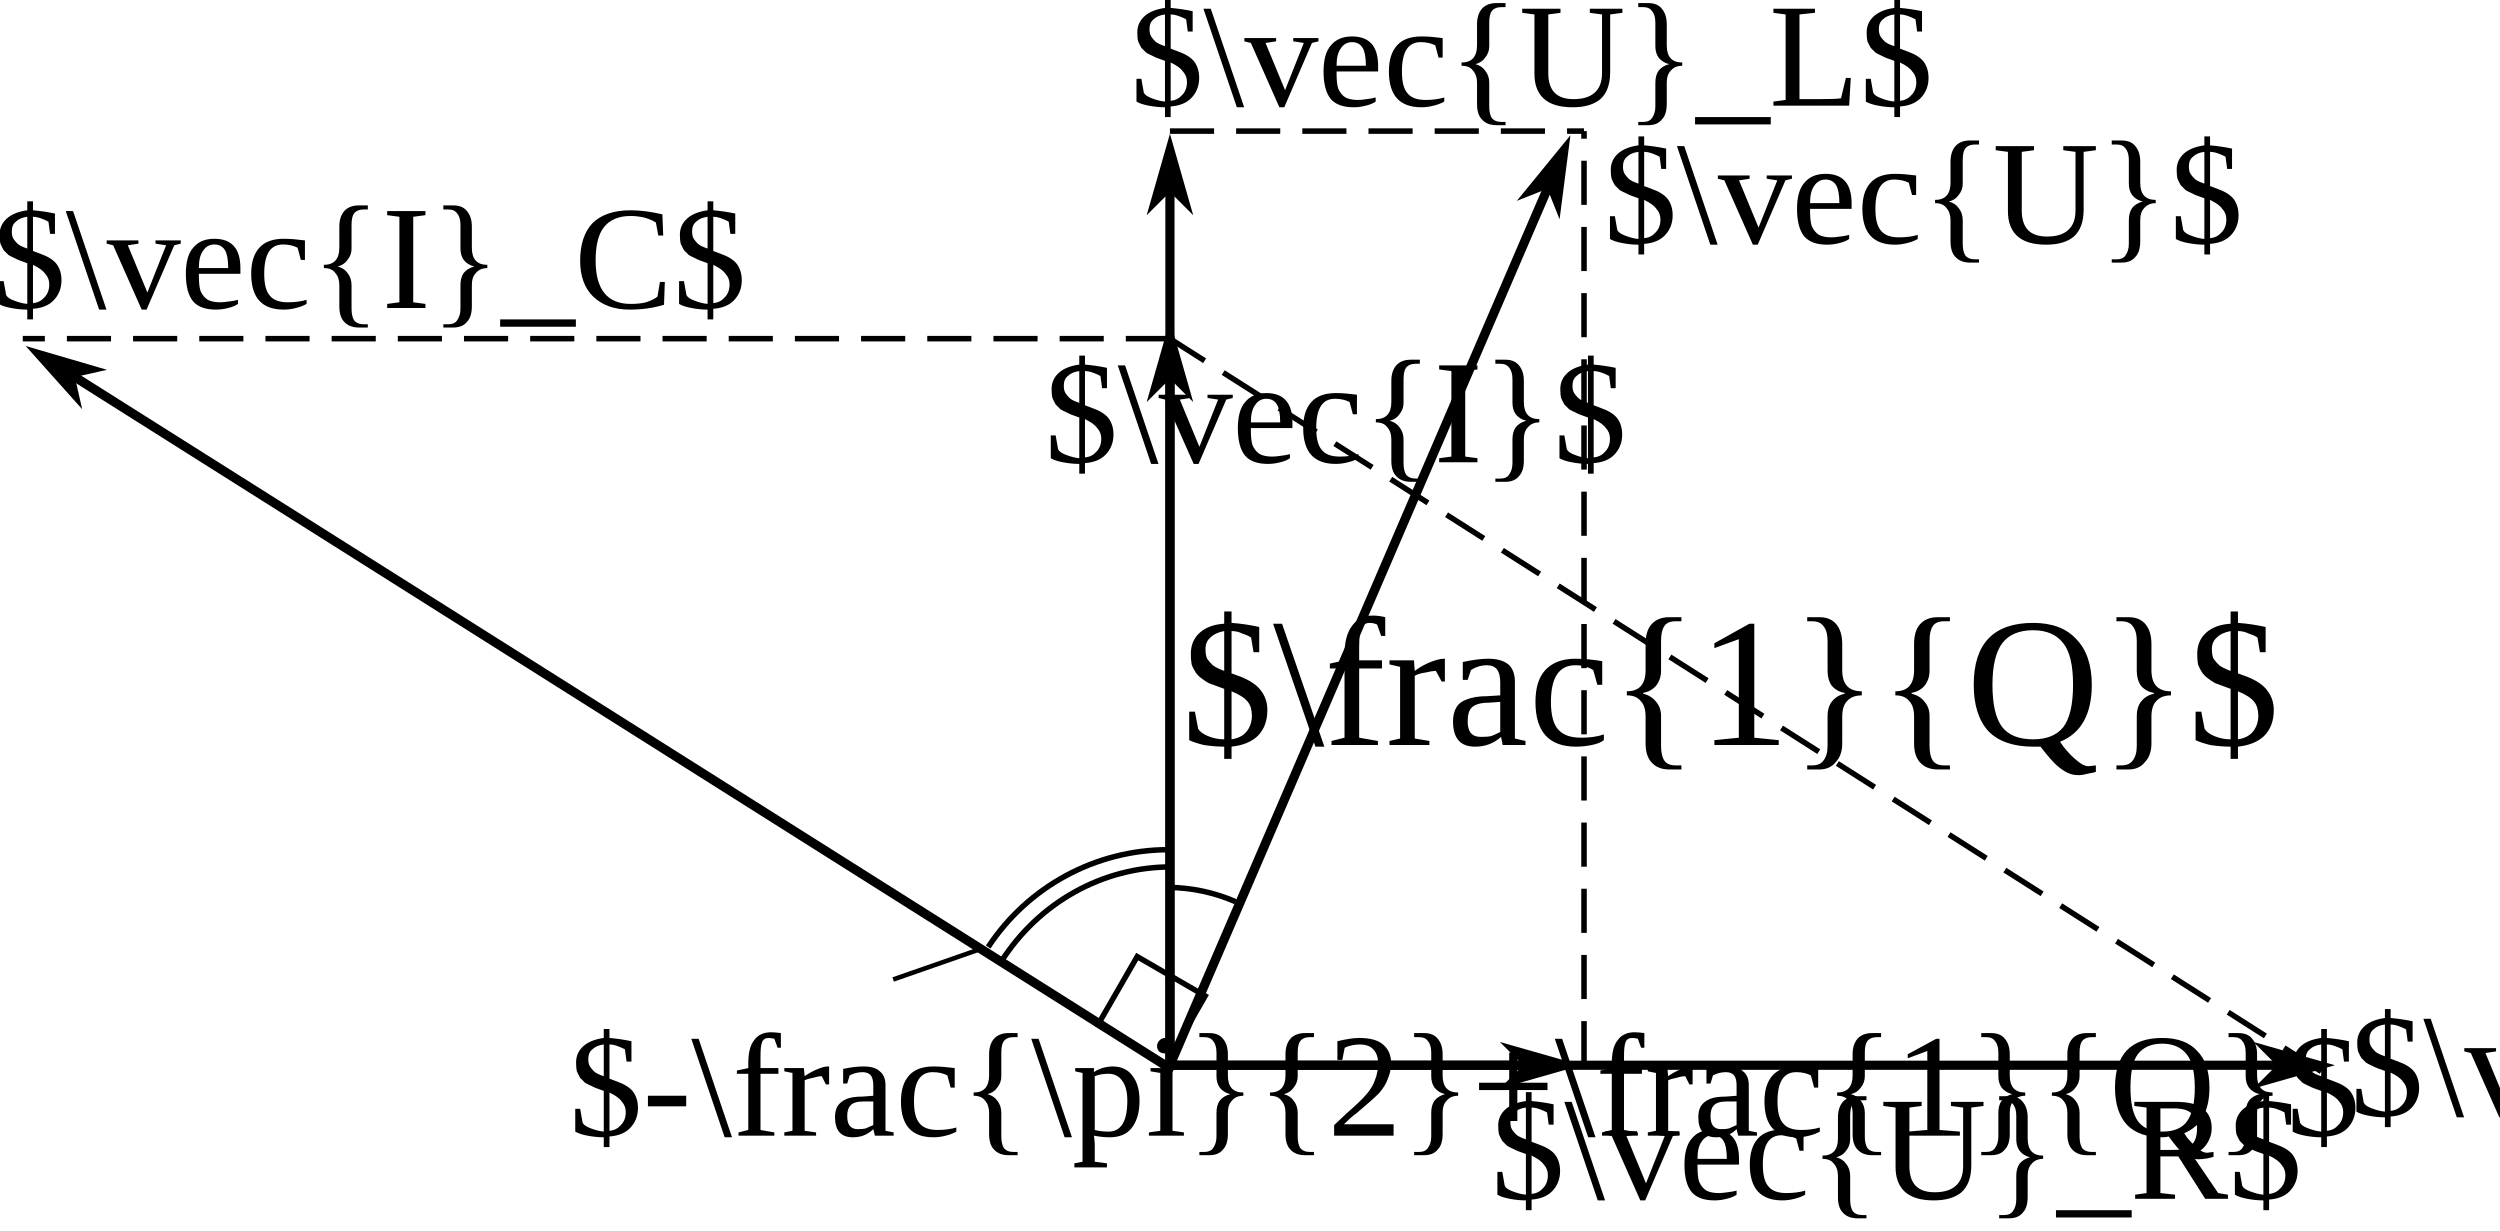
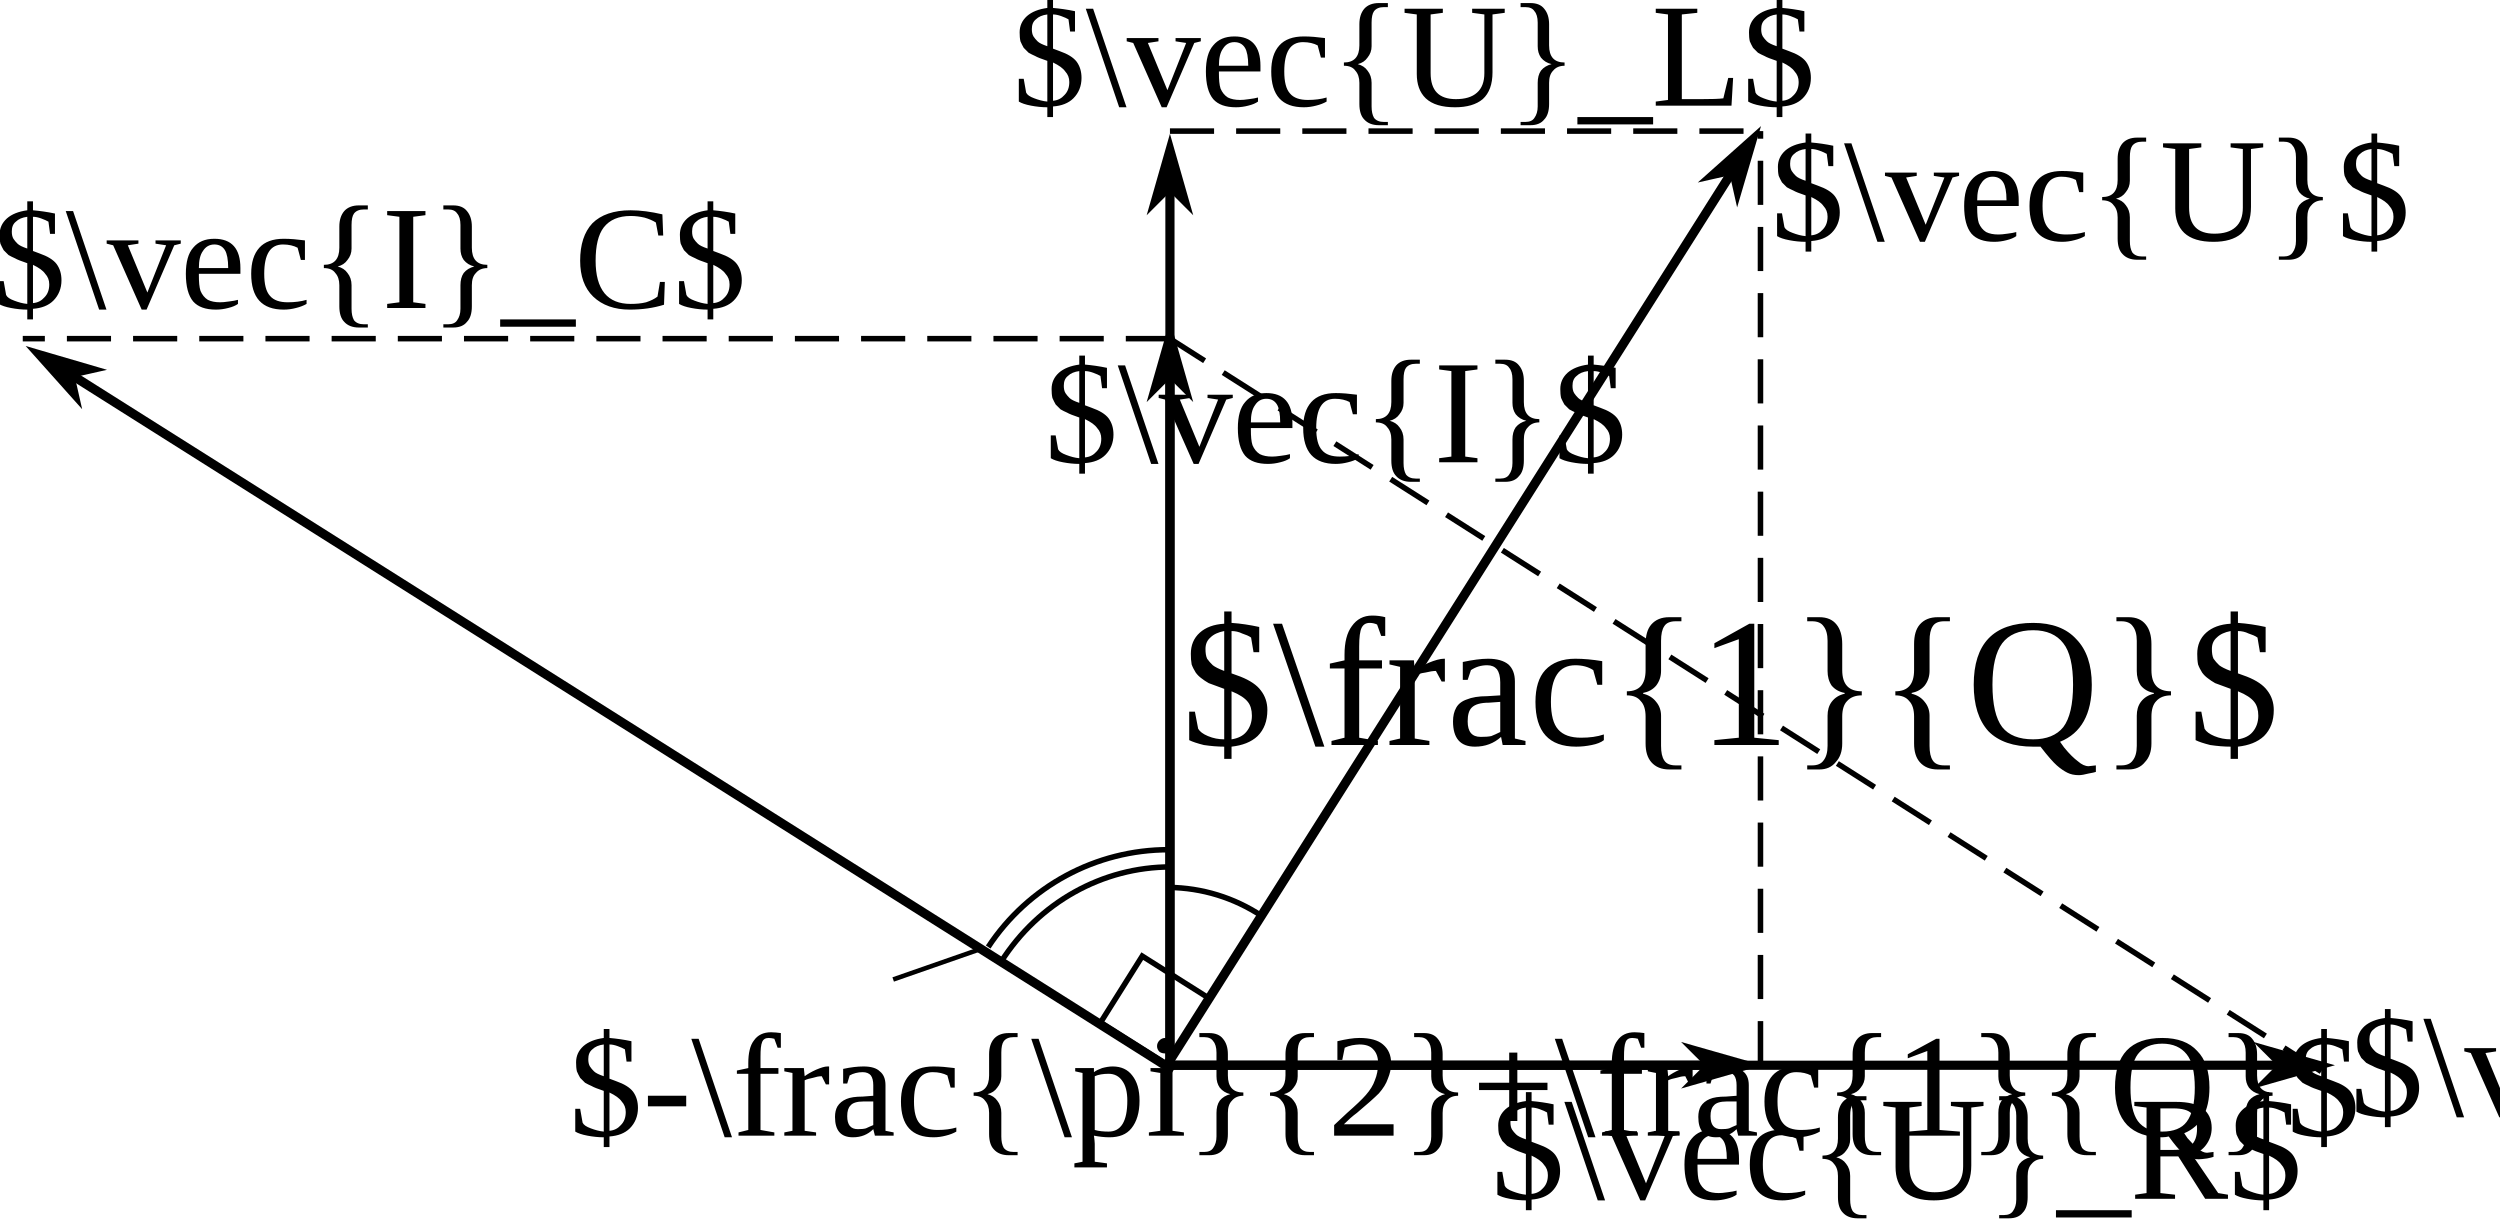
<svg xmlns="http://www.w3.org/2000/svg" width="135.989pt" height="66.932pt" viewBox="0 0 47.974 23.612" version="1.1" id="svg2280">
  <defs id="defs2274">
    <marker orient="auto" refY="0" refX="0" id="marker4808" style="overflow:visible">
      <path id="path4810" d="M 0,0 5,-5 -12.5,0 5,5 0,0 Z" style="fill:#000000;fill-opacity:1;fill-rule:evenodd;stroke:#000000;stroke-width:1pt;stroke-opacity:1" transform="matrix(-0.4,0,0,-0.4,-4,0)" />
    </marker>
    <marker style="overflow:visible" id="marker3279" refX="0" refY="0" orient="auto">
      <path transform="matrix(-0.4,0,0,-0.4,-4,0)" style="fill:#000000;fill-opacity:1;fill-rule:evenodd;stroke:#000000;stroke-width:1pt;stroke-opacity:1" d="M 0,0 5,-5 -12.5,0 5,5 0,0 Z" id="path3277" />
    </marker>
    <marker orient="auto" refY="0" refX="0" id="marker3221" style="overflow:visible">
      <path id="path3219" d="M 0,0 5,-5 -12.5,0 5,5 0,0 Z" style="fill:#000000;fill-opacity:1;fill-rule:evenodd;stroke:#000000;stroke-width:1pt;stroke-opacity:1" transform="matrix(-0.4,0,0,-0.4,-4,0)" />
    </marker>
    <marker style="overflow:visible" id="marker3103" refX="0" refY="0" orient="auto">
      <path transform="matrix(-0.4,0,0,-0.4,-4,0)" style="fill:#000000;fill-opacity:1;fill-rule:evenodd;stroke:#000000;stroke-width:1pt;stroke-opacity:1" d="M 0,0 5,-5 -12.5,0 5,5 0,0 Z" id="path3101" />
    </marker>
    <marker orient="auto" refY="0" refX="0" id="marker2941" style="overflow:visible">
      <path id="path2939" d="M 0,0 5,-5 -12.5,0 5,5 0,0 Z" style="fill:#000000;fill-opacity:1;fill-rule:evenodd;stroke:#000000;stroke-width:1pt;stroke-opacity:1" transform="matrix(-0.4,0,0,-0.4,-4,0)" />
    </marker>
    <marker style="overflow:visible" id="marker2887" refX="0" refY="0" orient="auto">
      <path transform="matrix(-0.4,0,0,-0.4,-4,0)" style="fill:#000000;fill-opacity:1;fill-rule:evenodd;stroke:#000000;stroke-width:1pt;stroke-opacity:1" d="M 0,0 5,-5 -12.5,0 5,5 0,0 Z" id="path2885" />
    </marker>
    <marker orient="auto" refY="0" refX="0" id="Arrow1Mend" style="overflow:visible">
      <path id="path1571" d="M 0,0 5,-5 -12.5,0 5,5 0,0 Z" style="fill:#000000;fill-opacity:1;fill-rule:evenodd;stroke:#000000;stroke-width:1pt;stroke-opacity:1" transform="matrix(-0.4,0,0,-0.4,-4,0)" />
    </marker>
    <marker orient="auto" refY="0" refX="0" id="Arrow1Send" style="overflow:visible">
      <path id="path1577" d="M 0,0 5,-5 -12.5,0 5,5 0,0 Z" style="fill:#000000;fill-opacity:1;fill-rule:evenodd;stroke:#000000;stroke-width:1pt;stroke-opacity:1" transform="matrix(-0.2,0,0,-0.2,-1.2,0)" />
    </marker>
  </defs>
  <g id="layer1" transform="translate(-28.28126,-263.4454)">
    <path style="fill:none;stroke:#000000;stroke-width:0.176;stroke-linecap:butt;stroke-linejoin:miter;stroke-miterlimit:4;stroke-dasharray:none;stroke-opacity:1;marker-end:url(#Arrow1Mend)" d="m 50.732,283.887 22.009,0" id="path2827" />
    <path style="fill:none;stroke:#000000;stroke-width:0.176;stroke-linecap:butt;stroke-linejoin:miter;stroke-miterlimit:4;stroke-dasharray:none;stroke-opacity:1;marker-end:url(#marker2887)" d="m 50.732,283.887 0,-17.528" id="path2829" />
    <path style="fill:none;stroke:#000000;stroke-width:0.176;stroke-linecap:butt;stroke-linejoin:miter;stroke-miterlimit:4;stroke-dasharray:none;stroke-opacity:1;marker-end:url(#marker2941)" d="m 50.732,283.887 0,-13.943" id="path2931" />
    <path style="fill:none;stroke:#000000;stroke-width:0.106;stroke-linecap:butt;stroke-linejoin:miter;stroke-miterlimit:4;stroke-dasharray:0.847, 0.423;stroke-dashoffset:0;stroke-opacity:1" d="m 50.732,269.944 -22.014,0" id="path3081" />
    <path style="fill:none;stroke:#000000;stroke-width:0.106;stroke-linecap:butt;stroke-linejoin:miter;stroke-miterlimit:4;stroke-dasharray:0.847, 0.423;stroke-dashoffset:0;stroke-opacity:1" d="M 72.825,284.007 50.731,269.944" id="path3083" />
-     <path style="fill:none;stroke:#000000;stroke-width:0.106;stroke-linecap:butt;stroke-linejoin:miter;stroke-miterlimit:4;stroke-dasharray:0.847, 0.423;stroke-dashoffset:0;stroke-opacity:1" d="m 50.732,265.961 7.945,0" id="path3085" />
-     <path style="fill:none;stroke:#000000;stroke-width:0.106;stroke-linecap:butt;stroke-linejoin:miter;stroke-miterlimit:4;stroke-dasharray:0.847, 0.423;stroke-dashoffset:0;stroke-opacity:1" d="m 58.678,283.887 0,-17.926" id="path3087" />
+     <path style="fill:none;stroke:#000000;stroke-width:0.106;stroke-linecap:butt;stroke-linejoin:miter;stroke-miterlimit:4;stroke-dasharray:0.847, 0.423;stroke-dashoffset:0;stroke-opacity:1" d="m 50.732,265.961 11.295,0" id="path3085" />
+     <path style="fill:none;stroke:#000000;stroke-width:0.106;stroke-linecap:butt;stroke-linejoin:miter;stroke-miterlimit:4;stroke-dasharray:0.847, 0.423;stroke-dashoffset:0;stroke-opacity:1" d="m 62.064,283.887 0,-17.926" id="path3087" />
    <path style="fill:none;stroke:#000000;stroke-width:0.176;stroke-linecap:butt;stroke-linejoin:miter;stroke-miterlimit:4;stroke-dasharray:none;stroke-opacity:1;marker-end:url(#marker3103)" d="M 50.798,283.988 29.067,270.27" id="path3089" />
-     <path style="fill:none;stroke:#000000;stroke-width:0.176;stroke-linecap:butt;stroke-linejoin:miter;stroke-miterlimit:4;stroke-dasharray:none;stroke-opacity:1;marker-end:url(#marker3221)" d="m 50.732,283.887 7.548,-17.528" id="path3091" />
-     <path style="fill:none;stroke:#000000;stroke-width:0.176;stroke-linecap:butt;stroke-linejoin:miter;stroke-miterlimit:4;stroke-dasharray:none;stroke-opacity:1;marker-end:url(#marker3279)" d="m 50.732,283.887 7.548,0" id="path3093" />
+     <path style="fill:none;stroke:#000000;stroke-width:0.176;stroke-linecap:butt;stroke-linejoin:miter;stroke-miterlimit:4;stroke-dasharray:none;stroke-opacity:1;marker-end:url(#marker3221)" d="m 50.659,283.907 11.23,-17.749" id="path3091" />
+     <path style="fill:none;stroke:#000000;stroke-width:0.176;stroke-linecap:butt;stroke-linejoin:miter;stroke-miterlimit:4;stroke-dasharray:none;stroke-opacity:1;marker-end:url(#marker3279)" d="m 50.732,283.887 11.026,0" id="path3093" />
    <path style="opacity:1;fill:none;fill-opacity:1;stroke:#000000;stroke-width:0.106;stroke-linecap:butt;stroke-linejoin:round;stroke-miterlimit:4;stroke-dasharray:none;stroke-dashoffset:0;stroke-opacity:1;paint-order:markers fill stroke" id="path3911" d="m 14.613,285.189 a 4.147,4.158 0 0 1 3.652,-1.456" transform="matrix(0.9933204,-0.1153885,0.1147617,0.993393,0,0)" />
-     <path style="opacity:1;fill:none;fill-opacity:1;stroke:#000000;stroke-width:0.106;stroke-linecap:butt;stroke-linejoin:round;stroke-miterlimit:4;stroke-dasharray:none;stroke-dashoffset:0;stroke-opacity:1;paint-order:markers fill stroke" id="path3932" d="m 57.494,279.156 a 3.292,3.301 0 0 1 1.285,0.243" transform="matrix(0.9997032,0.02436269,-0.02422865,0.9997064,0,0)" />
+     <path style="opacity:1;fill:none;fill-opacity:1;stroke:#000000;stroke-width:0.106;stroke-linecap:butt;stroke-linejoin:round;stroke-miterlimit:4;stroke-dasharray:none;stroke-dashoffset:0;stroke-opacity:1;paint-order:markers fill stroke" id="path3932" d="m 57.494,279.156 a 3.292,3.301 0 0 1 1.79,0.502" transform="matrix(0.9997032,0.02436269,-0.02422865,0.9997064,0,0)" />
    <g id="layer3">
-       <text xml:space="preserve" style="font-style:normal;font-variant:normal;font-weight:normal;font-stretch:normal;font-size:2.822px;line-height:1.25;font-family:'Times New Roman';-inkscape-font-specification:'Times New Roman, Normal';text-align:start;letter-spacing:0px;word-spacing:0px;writing-mode:lr-tb;text-anchor:start;fill:#000000;fill-opacity:1;stroke:none;stroke-width:0.265" x="49.963" y="265.471" id="text3937">
-         <tspan id="tspan3935" x="49.963" y="265.471" style="stroke-width:0.265">$\vec{U}_L$</tspan>
+       <text xml:space="preserve" style="font-style:normal;font-variant:normal;font-weight:normal;font-stretch:normal;font-size:2.822px;line-height:1.25;font-family:'Times New Roman';-inkscape-font-specification:'Times New Roman, Normal';text-align:start;letter-spacing:0px;word-spacing:0px;writing-mode:lr-tb;text-anchor:start;fill:#000000;fill-opacity:1;stroke:none;stroke-width:0.265" x="47.706" y="265.471" id="text3937">
+         <tspan id="tspan3935" x="47.706" y="265.471" style="stroke-width:0.265">$\vec{U}_L$</tspan>
      </text>
-       <text xml:space="preserve" style="font-style:normal;font-variant:normal;font-weight:normal;font-stretch:normal;font-size:2.822px;line-height:1.25;font-family:'Times New Roman';-inkscape-font-specification:'Times New Roman, Normal';text-align:start;letter-spacing:0px;word-spacing:0px;writing-mode:lr-tb;text-anchor:start;fill:#000000;fill-opacity:1;stroke:none;stroke-width:0.265" x="59.051" y="268.11" id="text3941">
-         <tspan id="tspan3939" x="59.051" y="268.11" style="stroke-width:0.265">$\vec{U}$</tspan>
+       <text xml:space="preserve" style="font-style:normal;font-variant:normal;font-weight:normal;font-stretch:normal;font-size:2.822px;line-height:1.25;font-family:'Times New Roman';-inkscape-font-specification:'Times New Roman, Normal';text-align:start;letter-spacing:0px;word-spacing:0px;writing-mode:lr-tb;text-anchor:start;fill:#000000;fill-opacity:1;stroke:none;stroke-width:0.265" x="62.258" y="268.053" id="text3941">
+         <tspan id="tspan3939" x="62.258" y="268.053" style="stroke-width:0.265">$\vec{U}$</tspan>
      </text>
      <text xml:space="preserve" style="font-style:normal;font-variant:normal;font-weight:normal;font-stretch:normal;font-size:2.822px;line-height:1.25;font-family:'Times New Roman';-inkscape-font-specification:'Times New Roman, Normal';text-align:start;letter-spacing:0px;word-spacing:0px;writing-mode:lr-tb;text-anchor:start;fill:#000000;fill-opacity:1;stroke:none;stroke-width:0.265" x="48.321" y="272.314" id="text3945">
        <tspan id="tspan3943" x="48.321" y="272.314" style="stroke-width:0.265">$\vec{I}$</tspan>
      </text>
      <text xml:space="preserve" style="font-style:normal;font-variant:normal;font-weight:normal;font-stretch:normal;font-size:2.822px;line-height:1.25;font-family:'Times New Roman';-inkscape-font-specification:'Times New Roman, Normal';text-align:start;letter-spacing:0px;word-spacing:0px;writing-mode:lr-tb;text-anchor:start;fill:#000000;fill-opacity:1;stroke:none;stroke-width:0.265" x="73.376" y="284.855" id="text3949">
        <tspan id="tspan3947" x="73.376" y="284.855" style="stroke-width:0.265">$\vec{I}_L$</tspan>
      </text>
      <text xml:space="preserve" style="font-style:normal;font-variant:normal;font-weight:normal;font-stretch:normal;font-size:2.822px;line-height:1.25;font-family:'Times New Roman';-inkscape-font-specification:'Times New Roman, Normal';text-align:start;letter-spacing:0px;word-spacing:0px;writing-mode:lr-tb;text-anchor:start;fill:#000000;fill-opacity:1;stroke:none;stroke-width:0.265" x="28.132" y="269.354" id="text3953">
        <tspan id="tspan3951" x="28.132" y="269.354" style="stroke-width:0.265">$\vec{I}_C$</tspan>
      </text>
      <text xml:space="preserve" style="font-style:normal;font-variant:normal;font-weight:normal;font-stretch:normal;font-size:2.822px;line-height:1.25;font-family:'Times New Roman';-inkscape-font-specification:'Times New Roman, Normal';text-align:start;letter-spacing:0px;word-spacing:0px;writing-mode:lr-tb;text-anchor:start;fill:#000000;fill-opacity:1;stroke:none;stroke-width:0.265" x="56.89" y="286.449" id="text3957">
        <tspan id="tspan3955" x="56.89" y="286.449" style="stroke-width:0.265">$\vec{U}_R$</tspan>
      </text>
      <text xml:space="preserve" style="font-style:normal;font-variant:normal;font-weight:normal;font-stretch:normal;font-size:2.822px;line-height:1.25;font-family:'Times New Roman';-inkscape-font-specification:'Times New Roman, Normal';text-align:start;letter-spacing:0px;word-spacing:0px;writing-mode:lr-tb;text-anchor:start;fill:#000000;fill-opacity:1;stroke:none;stroke-width:0.265" x="39.194" y="285.236" id="text3961">
        <tspan id="tspan3959" x="39.194" y="285.236" style="stroke-width:0.265">$-\frac{\pi}{2}+\frac{1}{Q}$</tspan>
      </text>
      <text xml:space="preserve" style="font-style:normal;font-variant:normal;font-weight:normal;font-stretch:normal;font-size:0.777px;line-height:1.25;font-family:'Times New Roman';-inkscape-font-specification:'Times New Roman, Normal';text-align:start;letter-spacing:0px;word-spacing:0px;writing-mode:lr-tb;text-anchor:start;fill:#000000;fill-opacity:1;stroke:none;stroke-width:0.176" x="50.947" y="277.741" id="text3965">
        <tspan id="tspan3963" x="50.947" y="277.741" style="font-size:3.528px;stroke-width:0.176">$\frac{1}{Q}$</tspan>
      </text>
      <path style="color:#000000;clip-rule:nonzero;display:inline;overflow:visible;visibility:visible;opacity:1;isolation:auto;mix-blend-mode:normal;color-interpolation:sRGB;color-interpolation-filters:linearRGB;solid-color:#000000;solid-opacity:1;fill:none;fill-opacity:1;fill-rule:evenodd;stroke:#000000;stroke-width:0.088;stroke-linecap:butt;stroke-linejoin:miter;stroke-miterlimit:4;stroke-dasharray:none;stroke-dashoffset:0;stroke-opacity:1;color-rendering:auto;image-rendering:auto;shape-rendering:auto;text-rendering:auto;enable-background:accumulate" d="m 45.421,282.241 1.726,-0.602" id="path4760" />
    </g>
    <path transform="matrix(0.9928045,-0.1197464,0.1105805,0.9938672,0,0)" d="m 16.028,285.572 a 3.906,4.063 0 0 1 3.436,-1.417" id="path4284" style="opacity:1;fill:none;fill-opacity:1;stroke:#000000;stroke-width:0.106;stroke-linecap:butt;stroke-linejoin:round;stroke-miterlimit:4;stroke-dasharray:none;stroke-dashoffset:0;stroke-opacity:1;paint-order:markers fill stroke" />
-     <rect style="opacity:1;fill:none;fill-opacity:1;fill-rule:nonzero;stroke:#000000;stroke-width:0.106;stroke-linecap:round;stroke-linejoin:miter;stroke-miterlimit:4;stroke-dasharray:none;stroke-dashoffset:0;stroke-opacity:1" id="rect4226" width="1.507" height="1.509" x="184.031" y="218.776" ry="0.755" rx="0" transform="matrix(0.8654268,0.5010354,-0.4989653,0.866622,0,0)" />
+     <rect style="opacity:1;fill:none;fill-opacity:1;fill-rule:nonzero;stroke:#000000;stroke-width:0.106;stroke-linecap:round;stroke-linejoin:miter;stroke-miterlimit:4;stroke-dasharray:none;stroke-dashoffset:0;stroke-opacity:1" id="rect4226" width="1.507" height="1.509" x="192.419" y="211.442" ry="0.755" rx="0" transform="matrix(0.8454768,0.5340122,-0.5319896,0.8467509,0,0)" />
  </g>
</svg>
